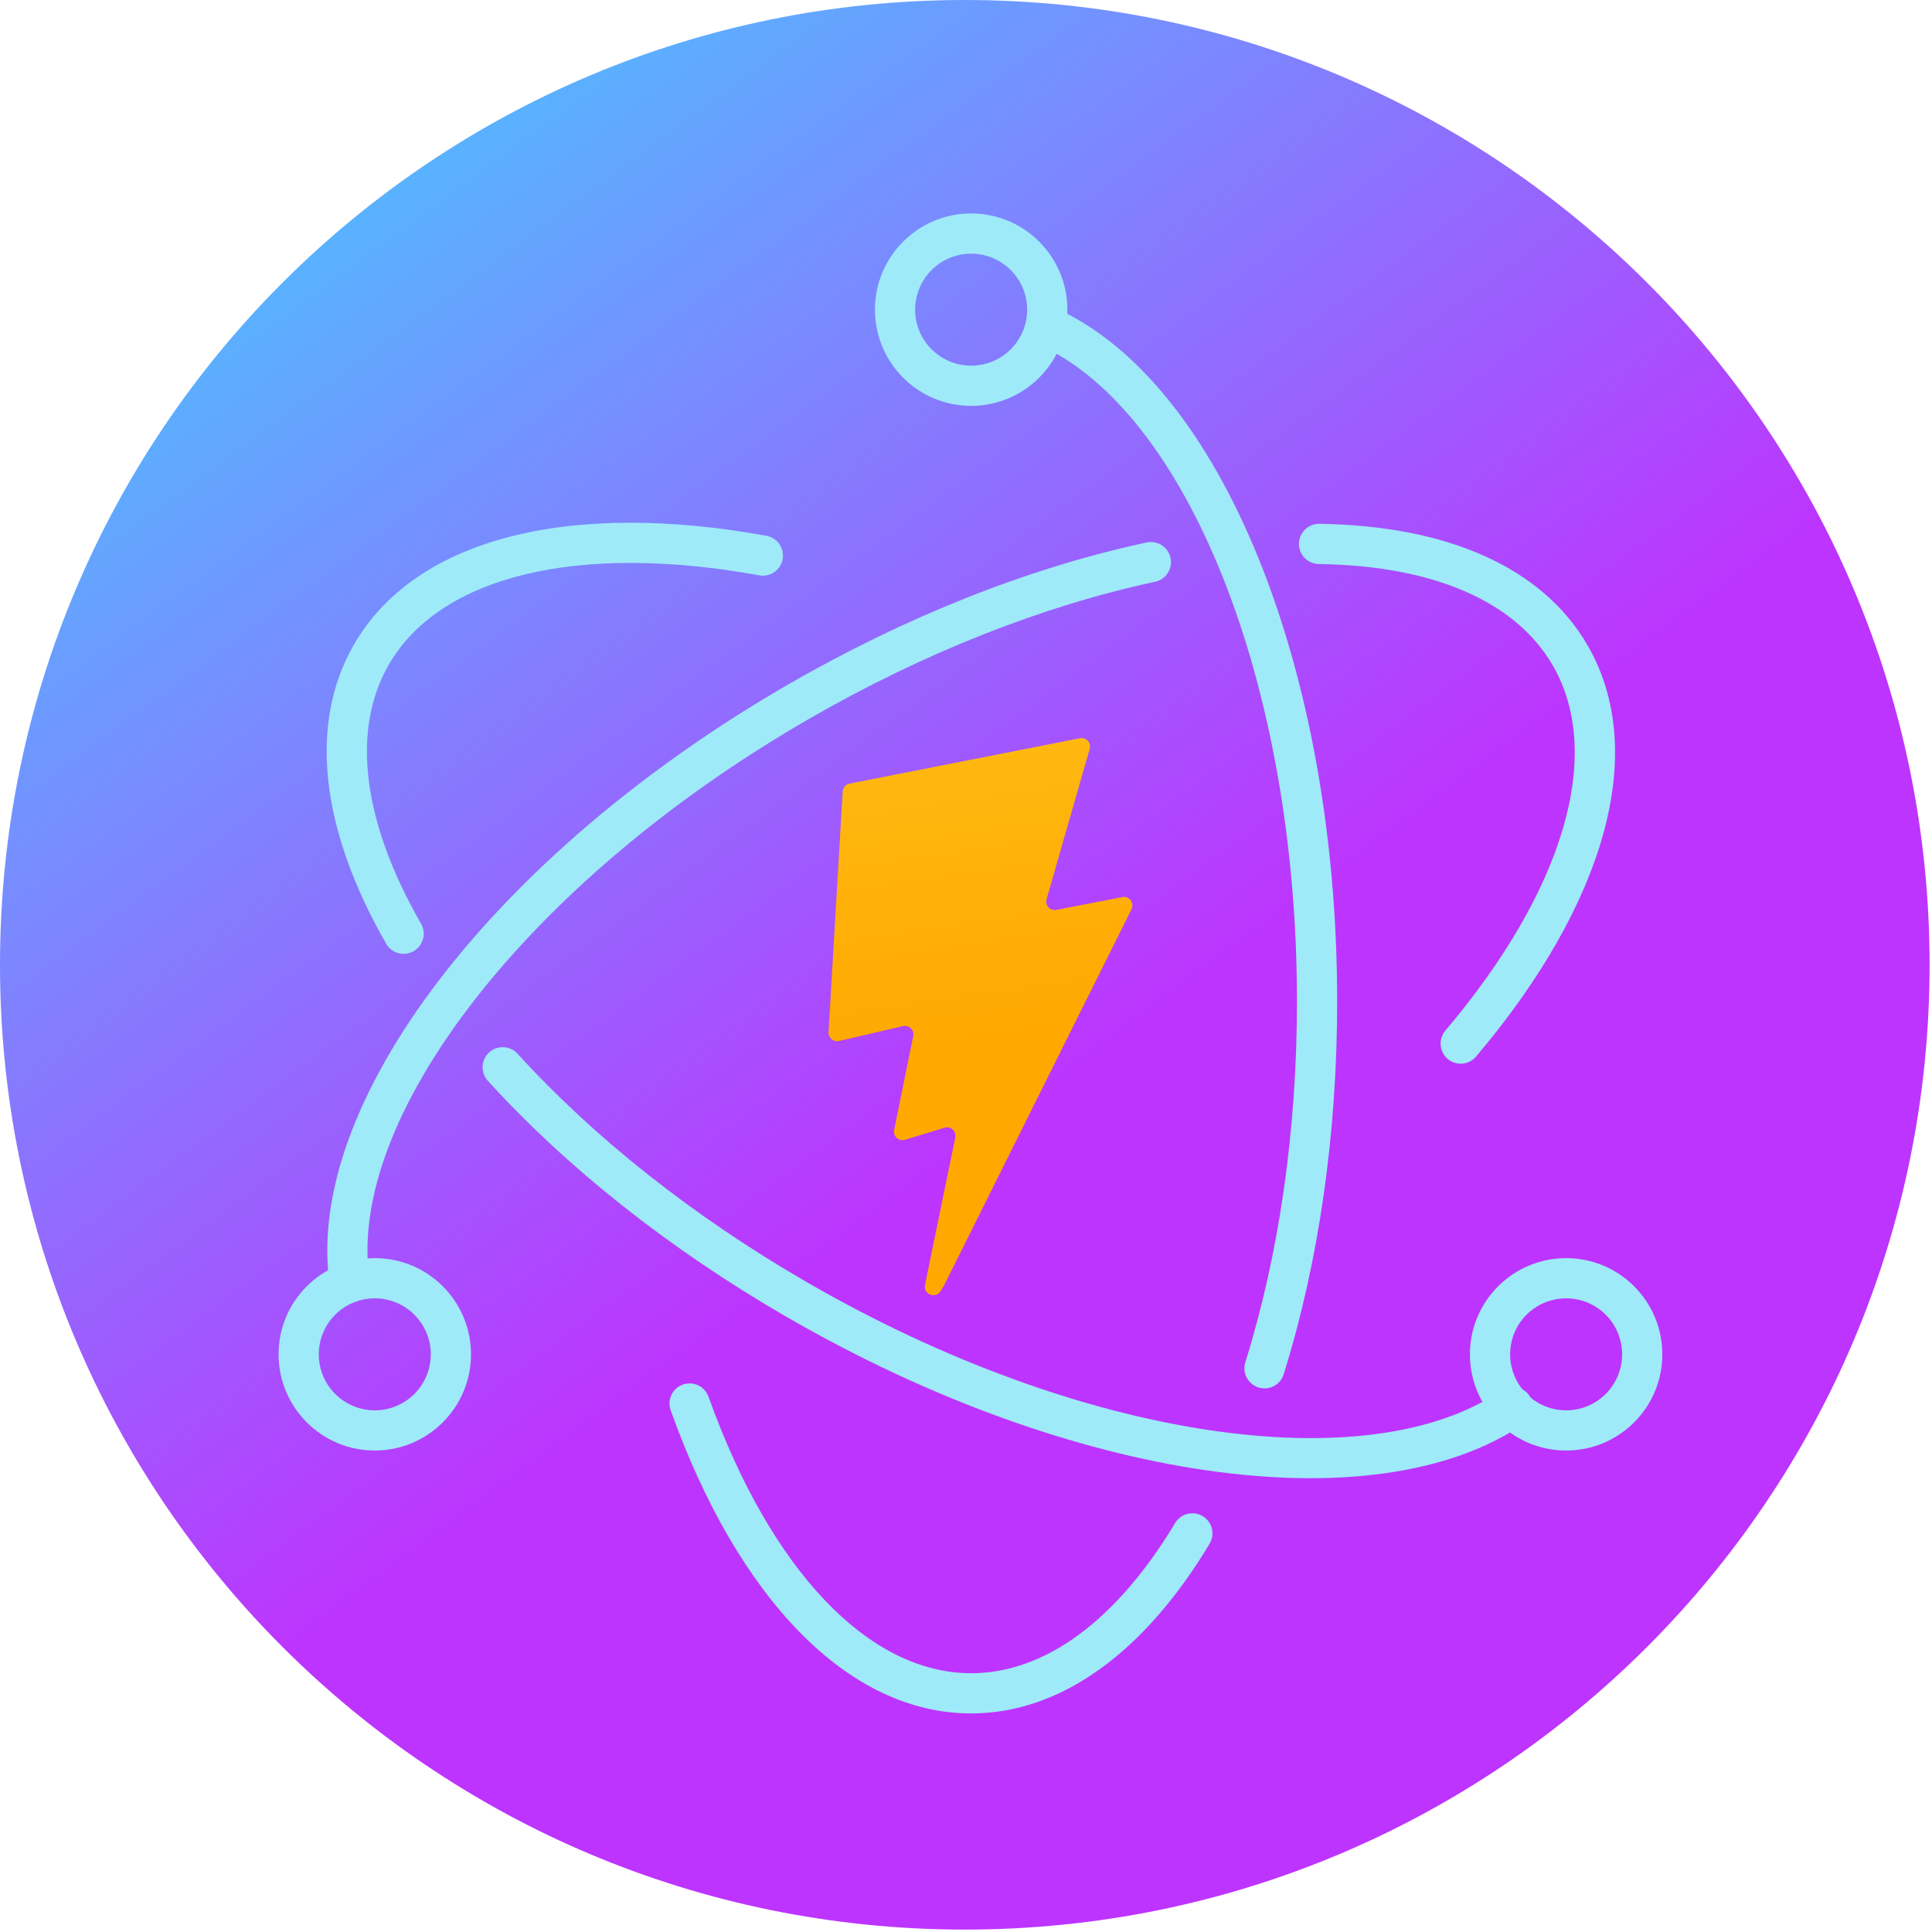
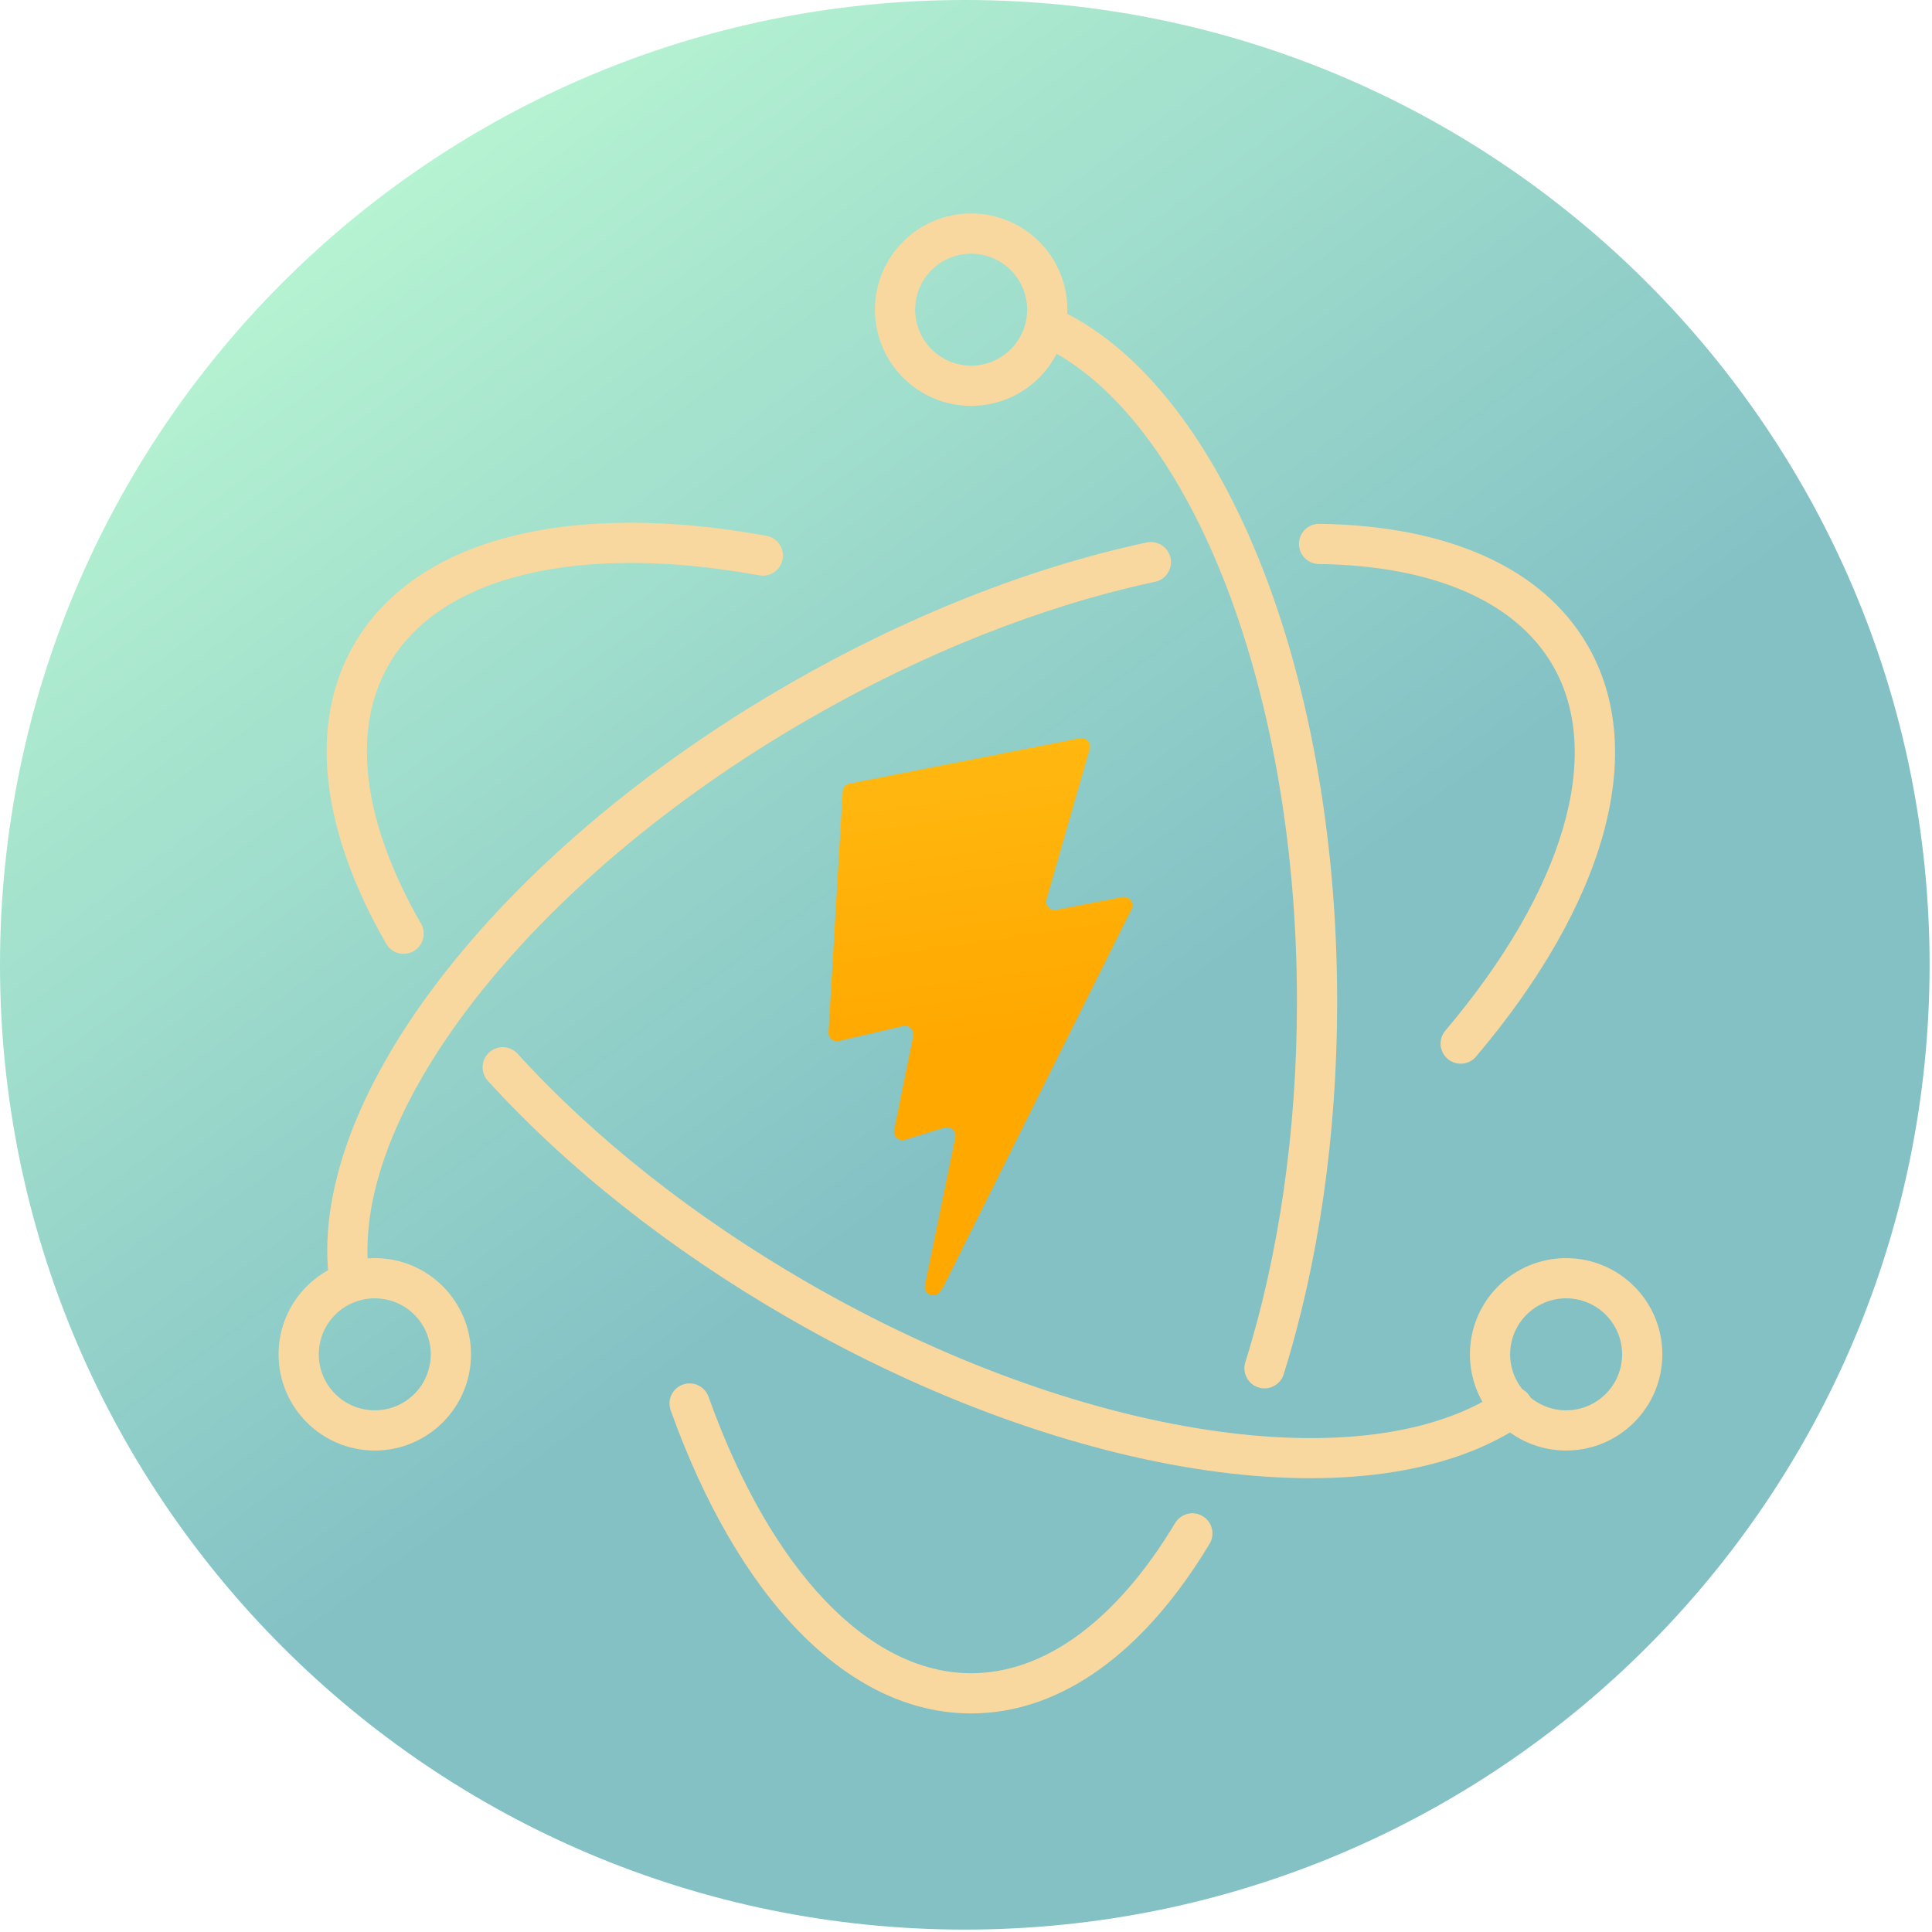
<svg xmlns="http://www.w3.org/2000/svg" width="534" height="534" viewBox="0 0 534 534" fill="none">
  <path d="M266.667 533.333C413.943 533.333 533.333 413.943 533.333 266.667C533.333 119.391 413.943 0 266.667 0C119.391 0 0 119.391 0 266.667C0 413.943 119.391 533.333 266.667 533.333Z" fill="url(#paint0_linear)" />
-   <path d="M408.012 291.99C443.487 250.081 455.873 207.931 438.835 178.423C426.3 156.708 399.798 145.244 364.575 144.785C363.115 144.788 361.715 145.364 360.677 146.39C359.639 147.417 359.046 148.81 359.027 150.27C359.008 151.729 359.565 153.138 360.576 154.191C361.587 155.243 362.972 155.856 364.431 155.896C396.108 156.308 418.942 166.185 429.215 183.979C443.365 208.49 432.319 246.077 399.531 284.81C399.05 285.366 398.684 286.011 398.454 286.709C398.224 287.408 398.135 288.144 398.192 288.877C398.249 289.61 398.45 290.324 398.785 290.978C399.12 291.632 399.581 292.214 400.142 292.689C400.703 293.163 401.352 293.522 402.053 293.744C402.753 293.966 403.491 294.047 404.223 293.982C404.955 293.917 405.667 293.708 406.317 293.366C406.968 293.023 407.544 292.556 408.012 291.99ZM316.844 149.958C284.769 156.831 250.627 170.269 217.84 189.198C136.71 236.037 83.787 305.106 91.137 355.187C91.235 355.916 91.477 356.618 91.849 357.253C92.22 357.888 92.713 358.442 93.301 358.885C93.888 359.327 94.557 359.649 95.27 359.831C95.982 360.013 96.724 360.051 97.451 359.944C98.179 359.837 98.878 359.587 99.508 359.208C100.138 358.829 100.687 358.329 101.122 357.736C101.558 357.144 101.871 356.47 102.044 355.756C102.217 355.041 102.247 354.299 102.131 353.573C95.604 309.106 145.771 243.637 223.396 198.821C255.202 180.456 288.26 167.446 319.171 160.823C319.894 160.68 320.582 160.395 321.194 159.984C321.806 159.573 322.33 159.044 322.736 158.429C323.142 157.813 323.421 157.123 323.557 156.398C323.693 155.673 323.684 154.929 323.529 154.208C323.375 153.487 323.078 152.804 322.657 152.199C322.236 151.593 321.699 151.078 321.077 150.682C320.455 150.287 319.76 150.019 319.033 149.895C318.306 149.771 317.562 149.792 316.844 149.958V149.958Z" fill="#9feaf9" />
-   <path d="M211.933 148.108C157.756 138.242 114.919 148.569 97.846 178.14C85.106 200.206 88.748 229.462 106.679 260.735C107.033 261.385 107.513 261.957 108.092 262.419C108.67 262.88 109.334 263.221 110.046 263.423C110.758 263.624 111.503 263.681 112.237 263.59C112.971 263.5 113.68 263.264 114.322 262.896C114.963 262.528 115.525 262.035 115.974 261.447C116.423 260.859 116.75 260.188 116.936 259.472C117.121 258.755 117.162 258.01 117.056 257.277C116.95 256.545 116.698 255.842 116.317 255.208C100.167 227.037 97.023 201.79 107.469 183.696C121.652 159.131 159.86 149.919 209.942 159.04C211.381 159.279 212.856 158.943 214.05 158.104C215.243 157.265 216.059 155.99 216.32 154.555C216.582 153.119 216.268 151.639 215.448 150.433C214.627 149.227 213.364 148.392 211.933 148.108Z" fill="#9feaf9" />
  <path d="M298.488 204.045L234.806 216.594C233.76 216.8 232.985 217.692 232.922 218.763L229.004 285.297C228.912 286.864 230.343 288.081 231.864 287.728L249.594 283.613C251.253 283.228 252.752 284.698 252.411 286.375L247.143 312.315C246.789 314.061 248.419 315.554 250.114 315.036L261.065 311.69C262.762 311.172 264.394 312.669 264.035 314.416L255.664 355.162C255.14 357.711 258.511 359.101 259.917 356.916L260.856 355.456L312.747 251.312C313.616 249.569 312.117 247.58 310.213 247.95L291.963 251.492C290.248 251.824 288.789 250.218 289.273 248.531L301.184 207.005C301.669 205.315 300.205 203.707 298.488 204.045Z" fill="url(#paint1_linear)" />
-   <path d="M217.677 364.14C185.219 345.402 156.758 322.821 134.852 298.748C134.358 298.209 133.975 297.577 133.725 296.89C133.475 296.202 133.363 295.472 133.396 294.742C133.429 294.011 133.606 293.294 133.917 292.632C134.228 291.97 134.666 291.375 135.207 290.883C135.748 290.391 136.381 290.01 137.07 289.763C137.758 289.516 138.489 289.407 139.219 289.443C139.95 289.479 140.666 289.658 141.327 289.972C141.988 290.285 142.581 290.726 143.071 291.269C164.185 314.473 191.746 336.34 223.233 354.519C298.527 397.99 378.002 409.51 414.906 384.348C415.508 383.922 416.189 383.619 416.91 383.459C417.63 383.299 418.375 383.284 419.101 383.414C419.827 383.545 420.52 383.819 421.139 384.22C421.758 384.622 422.291 385.142 422.707 385.752C423.123 386.362 423.413 387.048 423.56 387.771C423.708 388.494 423.71 389.239 423.567 389.963C423.424 390.686 423.137 391.374 422.725 391.986C422.313 392.598 421.783 393.122 421.167 393.527C379.933 421.642 296.267 409.515 217.677 364.14Z" fill="#9feaf9" />
-   <path d="M185.408 389.906C203.958 441.698 234.302 473.587 268.423 473.587C293.308 473.587 316.331 456.623 334.285 426.758C334.674 426.133 334.934 425.436 335.051 424.709C335.168 423.982 335.139 423.239 334.967 422.523C334.794 421.807 334.481 421.133 334.045 420.539C333.609 419.945 333.06 419.444 332.428 419.065C331.797 418.685 331.097 418.435 330.368 418.329C329.639 418.222 328.897 418.262 328.184 418.445C327.47 418.628 326.8 418.951 326.213 419.396C325.626 419.84 325.133 420.397 324.762 421.033C308.627 447.873 288.808 462.475 268.423 462.475C240.079 462.475 213.015 434.033 195.871 386.162C195.636 385.461 195.264 384.814 194.776 384.259C194.288 383.704 193.694 383.252 193.029 382.929C192.364 382.606 191.641 382.419 190.903 382.379C190.165 382.339 189.426 382.447 188.73 382.696C188.034 382.945 187.395 383.331 186.85 383.83C186.304 384.329 185.864 384.932 185.555 385.604C185.246 386.275 185.074 387.001 185.049 387.74C185.024 388.479 185.147 389.215 185.41 389.906H185.408ZM354.829 379.775C364.433 349.092 369.59 313.696 369.59 276.81C369.59 184.771 337.375 105.429 291.492 85.056C290.151 84.495 288.644 84.481 287.294 85.017C285.943 85.554 284.857 86.598 284.267 87.927C283.677 89.255 283.631 90.761 284.139 92.123C284.647 93.484 285.668 94.593 286.983 95.21C327.906 113.383 358.477 188.681 358.477 276.81C358.477 312.596 353.483 346.873 344.227 376.456C343.997 377.156 343.908 377.894 343.966 378.628C344.024 379.362 344.227 380.077 344.564 380.732C344.901 381.387 345.364 381.968 345.928 382.442C346.491 382.917 347.143 383.274 347.846 383.494C348.549 383.714 349.288 383.792 350.021 383.724C350.754 383.655 351.467 383.442 352.117 383.096C352.767 382.75 353.341 382.278 353.807 381.708C354.273 381.138 354.621 380.481 354.831 379.775H354.829ZM459.462 374.333C459.462 359.648 447.558 347.744 432.873 347.744C418.187 347.744 406.283 359.648 406.283 374.333C406.283 389.019 418.187 400.923 432.873 400.923C447.558 400.923 459.462 389.019 459.462 374.333ZM448.352 374.333C448.352 376.366 447.952 378.379 447.174 380.257C446.396 382.135 445.256 383.841 443.818 385.279C442.381 386.716 440.674 387.856 438.796 388.634C436.918 389.412 434.906 389.812 432.873 389.812C430.84 389.812 428.827 389.412 426.949 388.634C425.071 387.856 423.365 386.716 421.927 385.279C420.49 383.841 419.35 382.135 418.572 380.257C417.794 378.379 417.394 376.366 417.394 374.333C417.394 370.228 419.025 366.291 421.927 363.388C424.83 360.485 428.768 358.854 432.873 358.854C436.978 358.854 440.915 360.485 443.818 363.388C446.721 366.291 448.352 370.228 448.352 374.333ZM103.59 400.923C118.277 400.923 130.181 389.019 130.181 374.333C130.181 359.648 118.275 347.744 103.59 347.744C88.906 347.744 77 359.648 77 374.333C77 389.019 88.906 400.923 103.59 400.923ZM103.59 389.812C99.484 389.812 95.547 388.182 92.644 385.279C89.741 382.376 88.11 378.439 88.11 374.333C88.11 370.228 89.741 366.291 92.644 363.388C95.547 360.485 99.484 358.854 103.59 358.854C107.695 358.854 111.632 360.485 114.535 363.388C117.438 366.291 119.069 370.228 119.069 374.333C119.069 378.439 117.438 382.376 114.535 385.279C111.632 388.182 107.695 389.812 103.59 389.812Z" fill="#9feaf9" />
-   <path d="M268.423 112.179C283.108 112.179 295.013 100.275 295.013 85.59C295.013 70.904 283.108 59 268.423 59C253.738 59 241.833 70.904 241.833 85.59C241.833 100.275 253.738 112.179 268.423 112.179ZM268.423 101.069C264.318 101.069 260.38 99.438 257.478 96.535C254.575 93.632 252.944 89.695 252.944 85.59C252.944 81.484 254.575 77.547 257.478 74.644C260.38 71.741 264.318 70.11 268.423 70.11C272.528 70.11 276.465 71.741 279.368 74.644C282.271 77.547 283.902 81.484 283.902 85.59C283.902 89.695 282.271 93.632 279.368 96.535C276.465 99.438 272.528 101.069 268.423 101.069Z" fill="#9feaf9" />
+   <path d="M408.012 291.99C443.487 250.081 455.873 207.931 438.835 178.423C426.3 156.708 399.798 145.244 364.575 144.785C363.115 144.788 361.715 145.364 360.677 146.39C359.639 147.417 359.046 148.81 359.027 150.27C359.008 151.729 359.565 153.138 360.576 154.191C361.587 155.243 362.972 155.856 364.431 155.896C396.108 156.308 418.942 166.185 429.215 183.979C443.365 208.49 432.319 246.077 399.531 284.81C399.05 285.366 398.684 286.011 398.454 286.709C398.224 287.408 398.135 288.144 398.192 288.877C398.249 289.61 398.45 290.324 398.785 290.978C399.12 291.632 399.581 292.214 400.142 292.689C400.703 293.163 401.352 293.522 402.053 293.744C402.753 293.966 403.491 294.047 404.223 293.982C404.955 293.917 405.667 293.708 406.317 293.366C406.968 293.023 407.544 292.556 408.012 291.99ZM316.844 149.958C284.769 156.831 250.627 170.269 217.84 189.198C136.71 236.037 83.787 305.106 91.137 355.187C91.235 355.916 91.477 356.618 91.849 357.253C92.22 357.888 92.713 358.442 93.301 358.885C93.888 359.327 94.557 359.649 95.27 359.831C95.982 360.013 96.724 360.051 97.451 359.944C98.179 359.837 98.878 359.587 99.508 359.208C100.138 358.829 100.687 358.329 101.122 357.736C101.558 357.144 101.871 356.47 102.044 355.756C102.217 355.041 102.247 354.299 102.131 353.573C95.604 309.106 145.771 243.637 223.396 198.821C255.202 180.456 288.26 167.446 319.171 160.823C319.894 160.68 320.582 160.395 321.194 159.984C321.806 159.573 322.33 159.044 322.736 158.429C323.142 157.813 323.421 157.123 323.557 156.398C323.693 155.673 323.684 154.929 323.529 154.208C323.375 153.487 323.078 152.804 322.657 152.199C322.236 151.593 321.699 151.078 321.077 150.682C320.455 150.287 319.76 150.019 319.033 149.895C318.306 149.771 317.562 149.792 316.844 149.958V149.958Z" fill="#f9d89f" />
+   <path d="M211.933 148.108C157.756 138.242 114.919 148.569 97.846 178.14C85.106 200.206 88.748 229.462 106.679 260.735C107.033 261.385 107.513 261.957 108.092 262.419C108.67 262.88 109.334 263.221 110.046 263.423C110.758 263.624 111.503 263.681 112.237 263.59C112.971 263.5 113.68 263.264 114.322 262.896C114.963 262.528 115.525 262.035 115.974 261.447C116.423 260.859 116.75 260.188 116.936 259.472C117.121 258.755 117.162 258.01 117.056 257.277C116.95 256.545 116.698 255.842 116.317 255.208C100.167 227.037 97.023 201.79 107.469 183.696C121.652 159.131 159.86 149.919 209.942 159.04C211.381 159.279 212.856 158.943 214.05 158.104C215.243 157.265 216.059 155.99 216.32 154.555C216.582 153.119 216.268 151.639 215.448 150.433C214.627 149.227 213.364 148.392 211.933 148.108Z" fill="#f9d89f" />
+   <path d="M217.677 364.14C185.219 345.402 156.758 322.821 134.852 298.748C134.358 298.209 133.975 297.577 133.725 296.89C133.475 296.202 133.363 295.472 133.396 294.742C133.429 294.011 133.606 293.294 133.917 292.632C134.228 291.97 134.666 291.375 135.207 290.883C135.748 290.391 136.381 290.01 137.07 289.763C137.758 289.516 138.489 289.407 139.219 289.443C139.95 289.479 140.666 289.658 141.327 289.972C141.988 290.285 142.581 290.726 143.071 291.269C164.185 314.473 191.746 336.34 223.233 354.519C298.527 397.99 378.002 409.51 414.906 384.348C415.508 383.922 416.189 383.619 416.91 383.459C417.63 383.299 418.375 383.284 419.101 383.414C419.827 383.545 420.52 383.819 421.139 384.22C421.758 384.622 422.291 385.142 422.707 385.752C423.123 386.362 423.413 387.048 423.56 387.771C423.708 388.494 423.71 389.239 423.567 389.963C423.424 390.686 423.137 391.374 422.725 391.986C422.313 392.598 421.783 393.122 421.167 393.527C379.933 421.642 296.267 409.515 217.677 364.14Z" fill="#f9d89f" />
+   <path d="M185.408 389.906C203.958 441.698 234.302 473.587 268.423 473.587C293.308 473.587 316.331 456.623 334.285 426.758C334.674 426.133 334.934 425.436 335.051 424.709C335.168 423.982 335.139 423.239 334.967 422.523C334.794 421.807 334.481 421.133 334.045 420.539C333.609 419.945 333.06 419.444 332.428 419.065C331.797 418.685 331.097 418.435 330.368 418.329C329.639 418.222 328.897 418.262 328.184 418.445C327.47 418.628 326.8 418.951 326.213 419.396C325.626 419.84 325.133 420.397 324.762 421.033C308.627 447.873 288.808 462.475 268.423 462.475C240.079 462.475 213.015 434.033 195.871 386.162C195.636 385.461 195.264 384.814 194.776 384.259C194.288 383.704 193.694 383.252 193.029 382.929C192.364 382.606 191.641 382.419 190.903 382.379C190.165 382.339 189.426 382.447 188.73 382.696C188.034 382.945 187.395 383.331 186.85 383.83C186.304 384.329 185.864 384.932 185.555 385.604C185.246 386.275 185.074 387.001 185.049 387.74C185.024 388.479 185.147 389.215 185.41 389.906H185.408ZM354.829 379.775C364.433 349.092 369.59 313.696 369.59 276.81C369.59 184.771 337.375 105.429 291.492 85.056C290.151 84.495 288.644 84.481 287.294 85.017C285.943 85.554 284.857 86.598 284.267 87.927C283.677 89.255 283.631 90.761 284.139 92.123C284.647 93.484 285.668 94.593 286.983 95.21C327.906 113.383 358.477 188.681 358.477 276.81C358.477 312.596 353.483 346.873 344.227 376.456C343.997 377.156 343.908 377.894 343.966 378.628C344.024 379.362 344.227 380.077 344.564 380.732C344.901 381.387 345.364 381.968 345.928 382.442C346.491 382.917 347.143 383.274 347.846 383.494C348.549 383.714 349.288 383.792 350.021 383.724C350.754 383.655 351.467 383.442 352.117 383.096C352.767 382.75 353.341 382.278 353.807 381.708C354.273 381.138 354.621 380.481 354.831 379.775H354.829ZM459.462 374.333C459.462 359.648 447.558 347.744 432.873 347.744C418.187 347.744 406.283 359.648 406.283 374.333C406.283 389.019 418.187 400.923 432.873 400.923C447.558 400.923 459.462 389.019 459.462 374.333ZM448.352 374.333C448.352 376.366 447.952 378.379 447.174 380.257C446.396 382.135 445.256 383.841 443.818 385.279C442.381 386.716 440.674 387.856 438.796 388.634C436.918 389.412 434.906 389.812 432.873 389.812C430.84 389.812 428.827 389.412 426.949 388.634C425.071 387.856 423.365 386.716 421.927 385.279C420.49 383.841 419.35 382.135 418.572 380.257C417.794 378.379 417.394 376.366 417.394 374.333C417.394 370.228 419.025 366.291 421.927 363.388C424.83 360.485 428.768 358.854 432.873 358.854C436.978 358.854 440.915 360.485 443.818 363.388C446.721 366.291 448.352 370.228 448.352 374.333ZM103.59 400.923C118.277 400.923 130.181 389.019 130.181 374.333C130.181 359.648 118.275 347.744 103.59 347.744C88.906 347.744 77 359.648 77 374.333C77 389.019 88.906 400.923 103.59 400.923ZM103.59 389.812C99.484 389.812 95.547 388.182 92.644 385.279C89.741 382.376 88.11 378.439 88.11 374.333C88.11 370.228 89.741 366.291 92.644 363.388C95.547 360.485 99.484 358.854 103.59 358.854C107.695 358.854 111.632 360.485 114.535 363.388C117.438 366.291 119.069 370.228 119.069 374.333C119.069 378.439 117.438 382.376 114.535 385.279C111.632 388.182 107.695 389.812 103.59 389.812Z" fill="#f9d89f" />
+   <path d="M268.423 112.179C283.108 112.179 295.013 100.275 295.013 85.59C295.013 70.904 283.108 59 268.423 59C253.738 59 241.833 70.904 241.833 85.59C241.833 100.275 253.738 112.179 268.423 112.179ZM268.423 101.069C264.318 101.069 260.38 99.438 257.478 96.535C254.575 93.632 252.944 89.695 252.944 85.59C252.944 81.484 254.575 77.547 257.478 74.644C260.38 71.741 264.318 70.11 268.423 70.11C272.528 70.11 276.465 71.741 279.368 74.644C282.271 77.547 283.902 81.484 283.902 85.59C283.902 89.695 282.271 93.632 279.368 96.535C276.465 99.438 272.528 101.069 268.423 101.069Z" fill="#f9d89f" />
  <defs>
    <linearGradient id="paint0_linear" x1="6" y1="33" x2="235" y2="344" gradientUnits="userSpaceOnUse">
-       <stop stop-color="#41D1FF" />
-       <stop offset="1" stop-color="#BD34FE" />
+       <stop stop-color="rgba(140,255,176,0.533)" />
+       <stop offset="1" stop-color="rgba(17,136,144,0.521)" />
    </linearGradient>
    <linearGradient id="paint1_linear" x1="194.651" y1="8.818" x2="236.076" y2="292.989" gradientUnits="userSpaceOnUse">
      <stop stop-color="#FFEA83" />
      <stop offset="0.083" stop-color="#FFDD35" />
      <stop offset="1" stop-color="#FFA800" />
    </linearGradient>
  </defs>
</svg>
